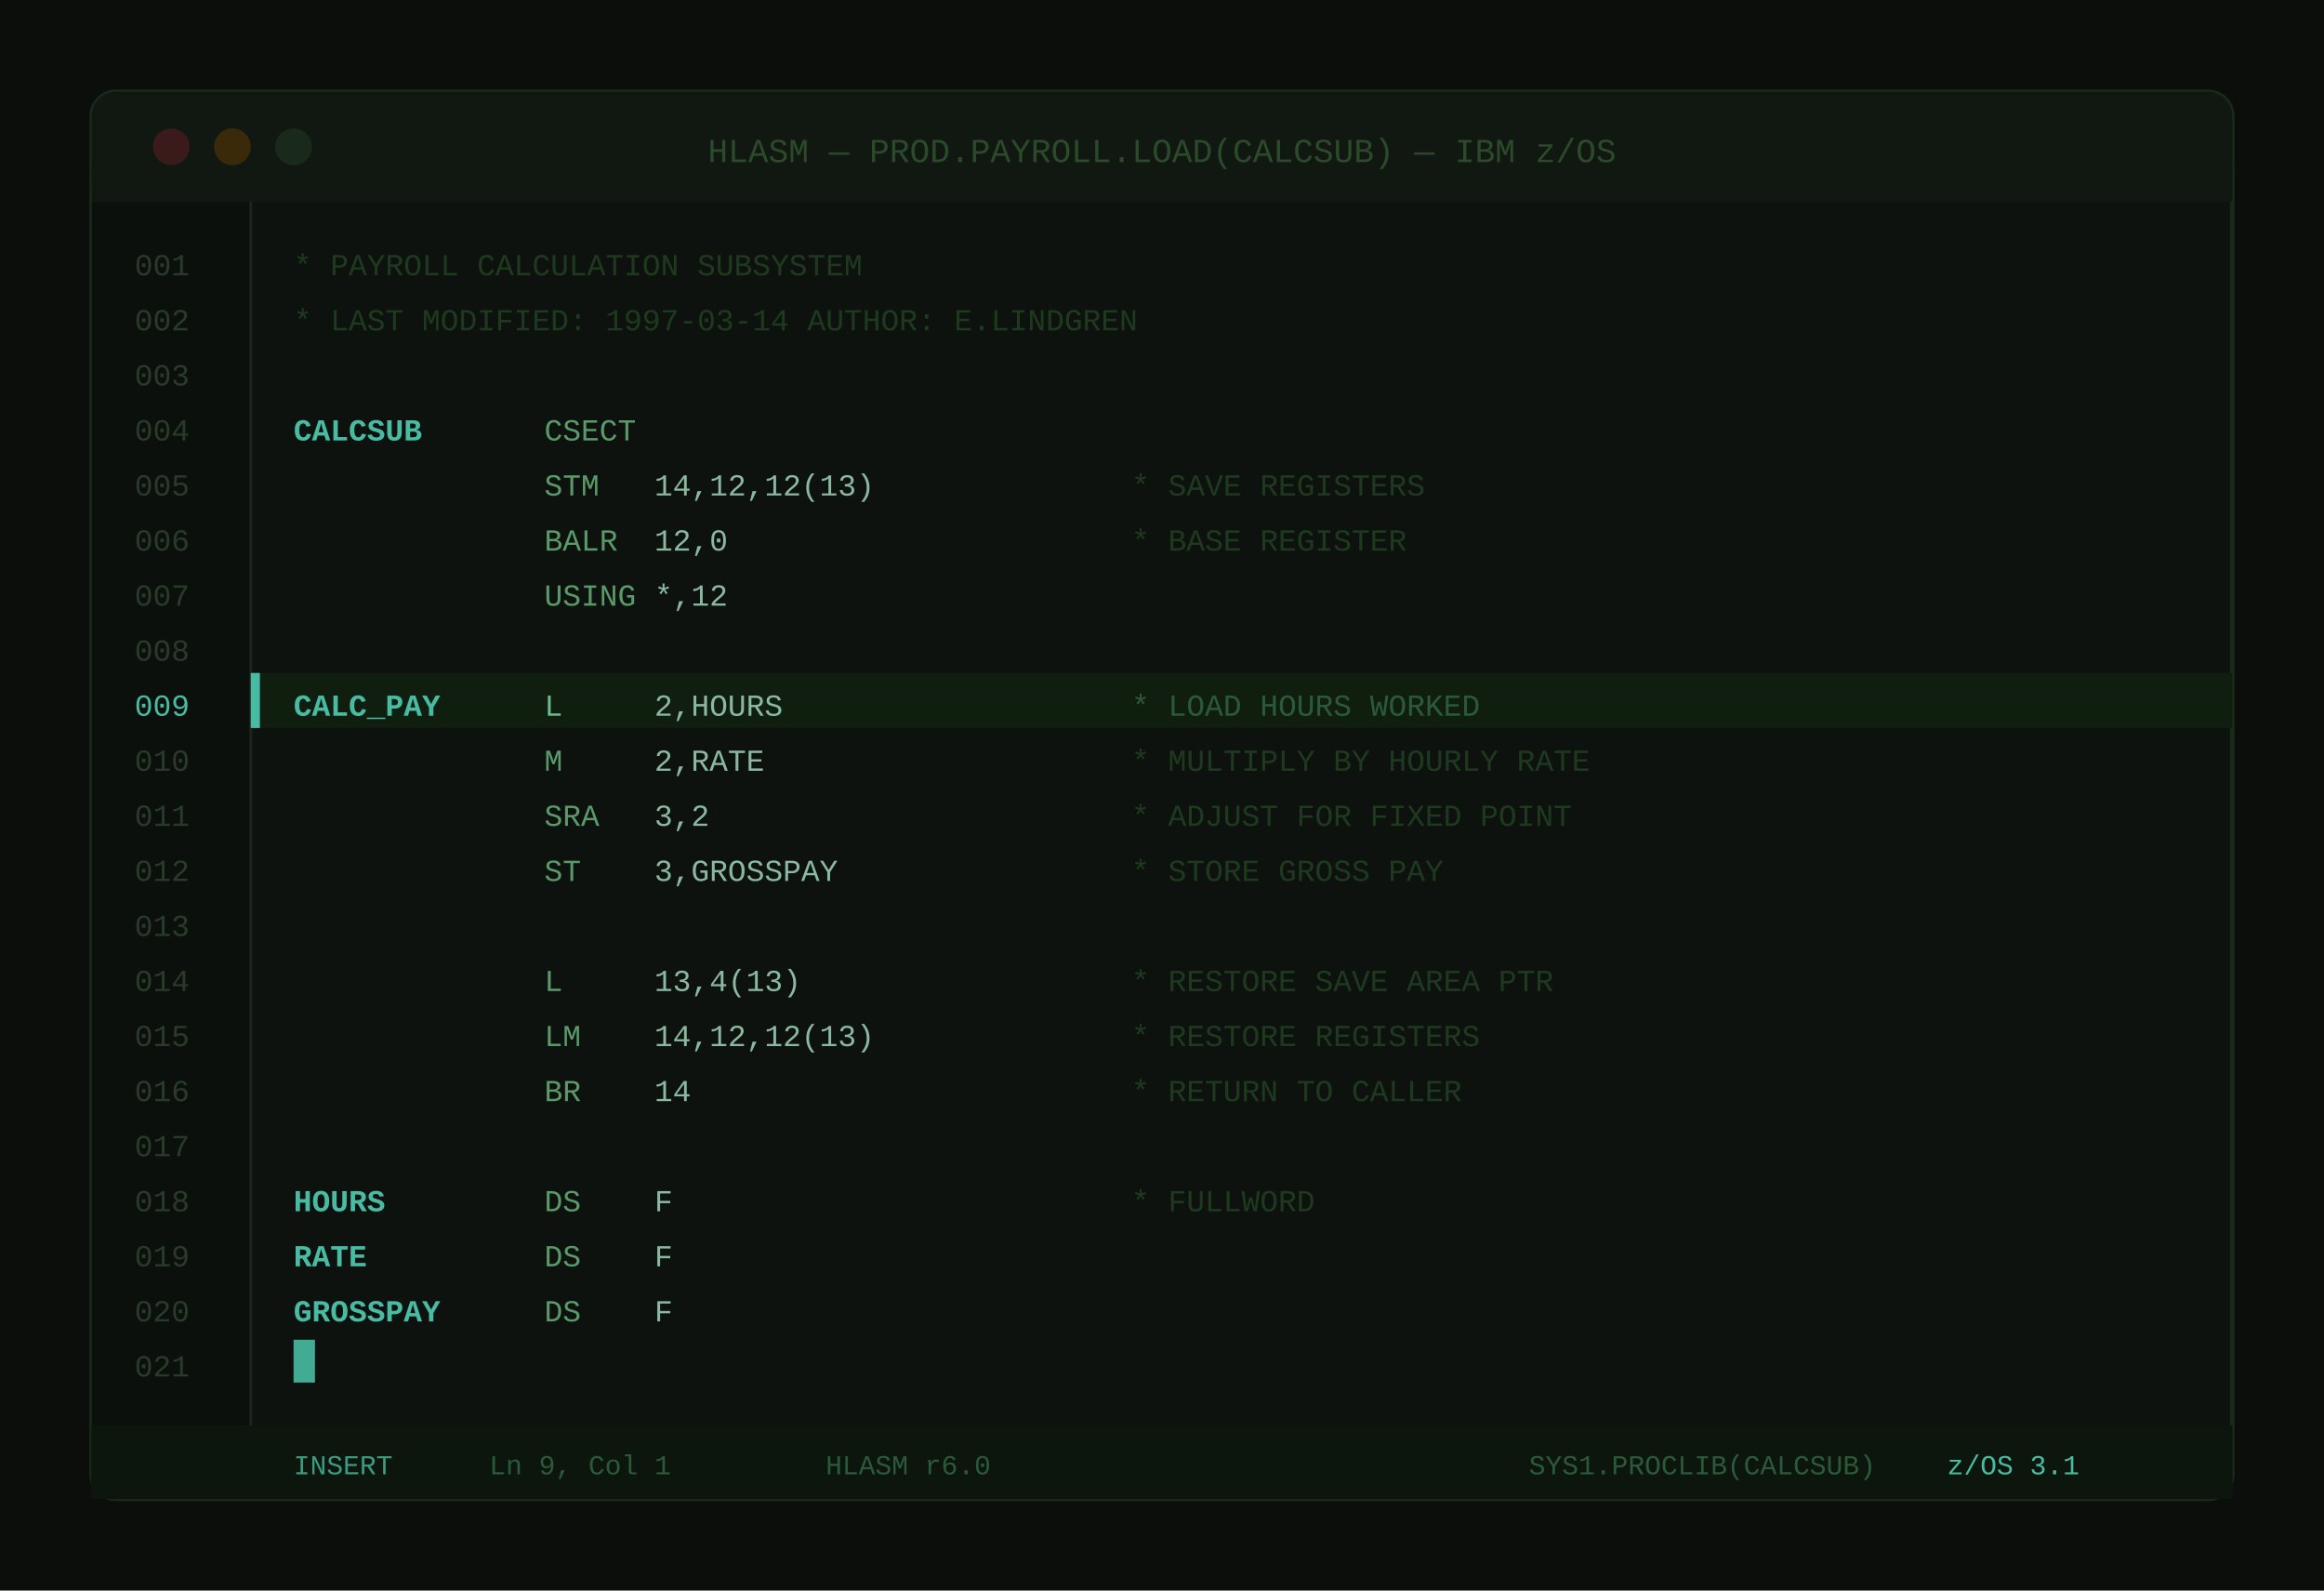
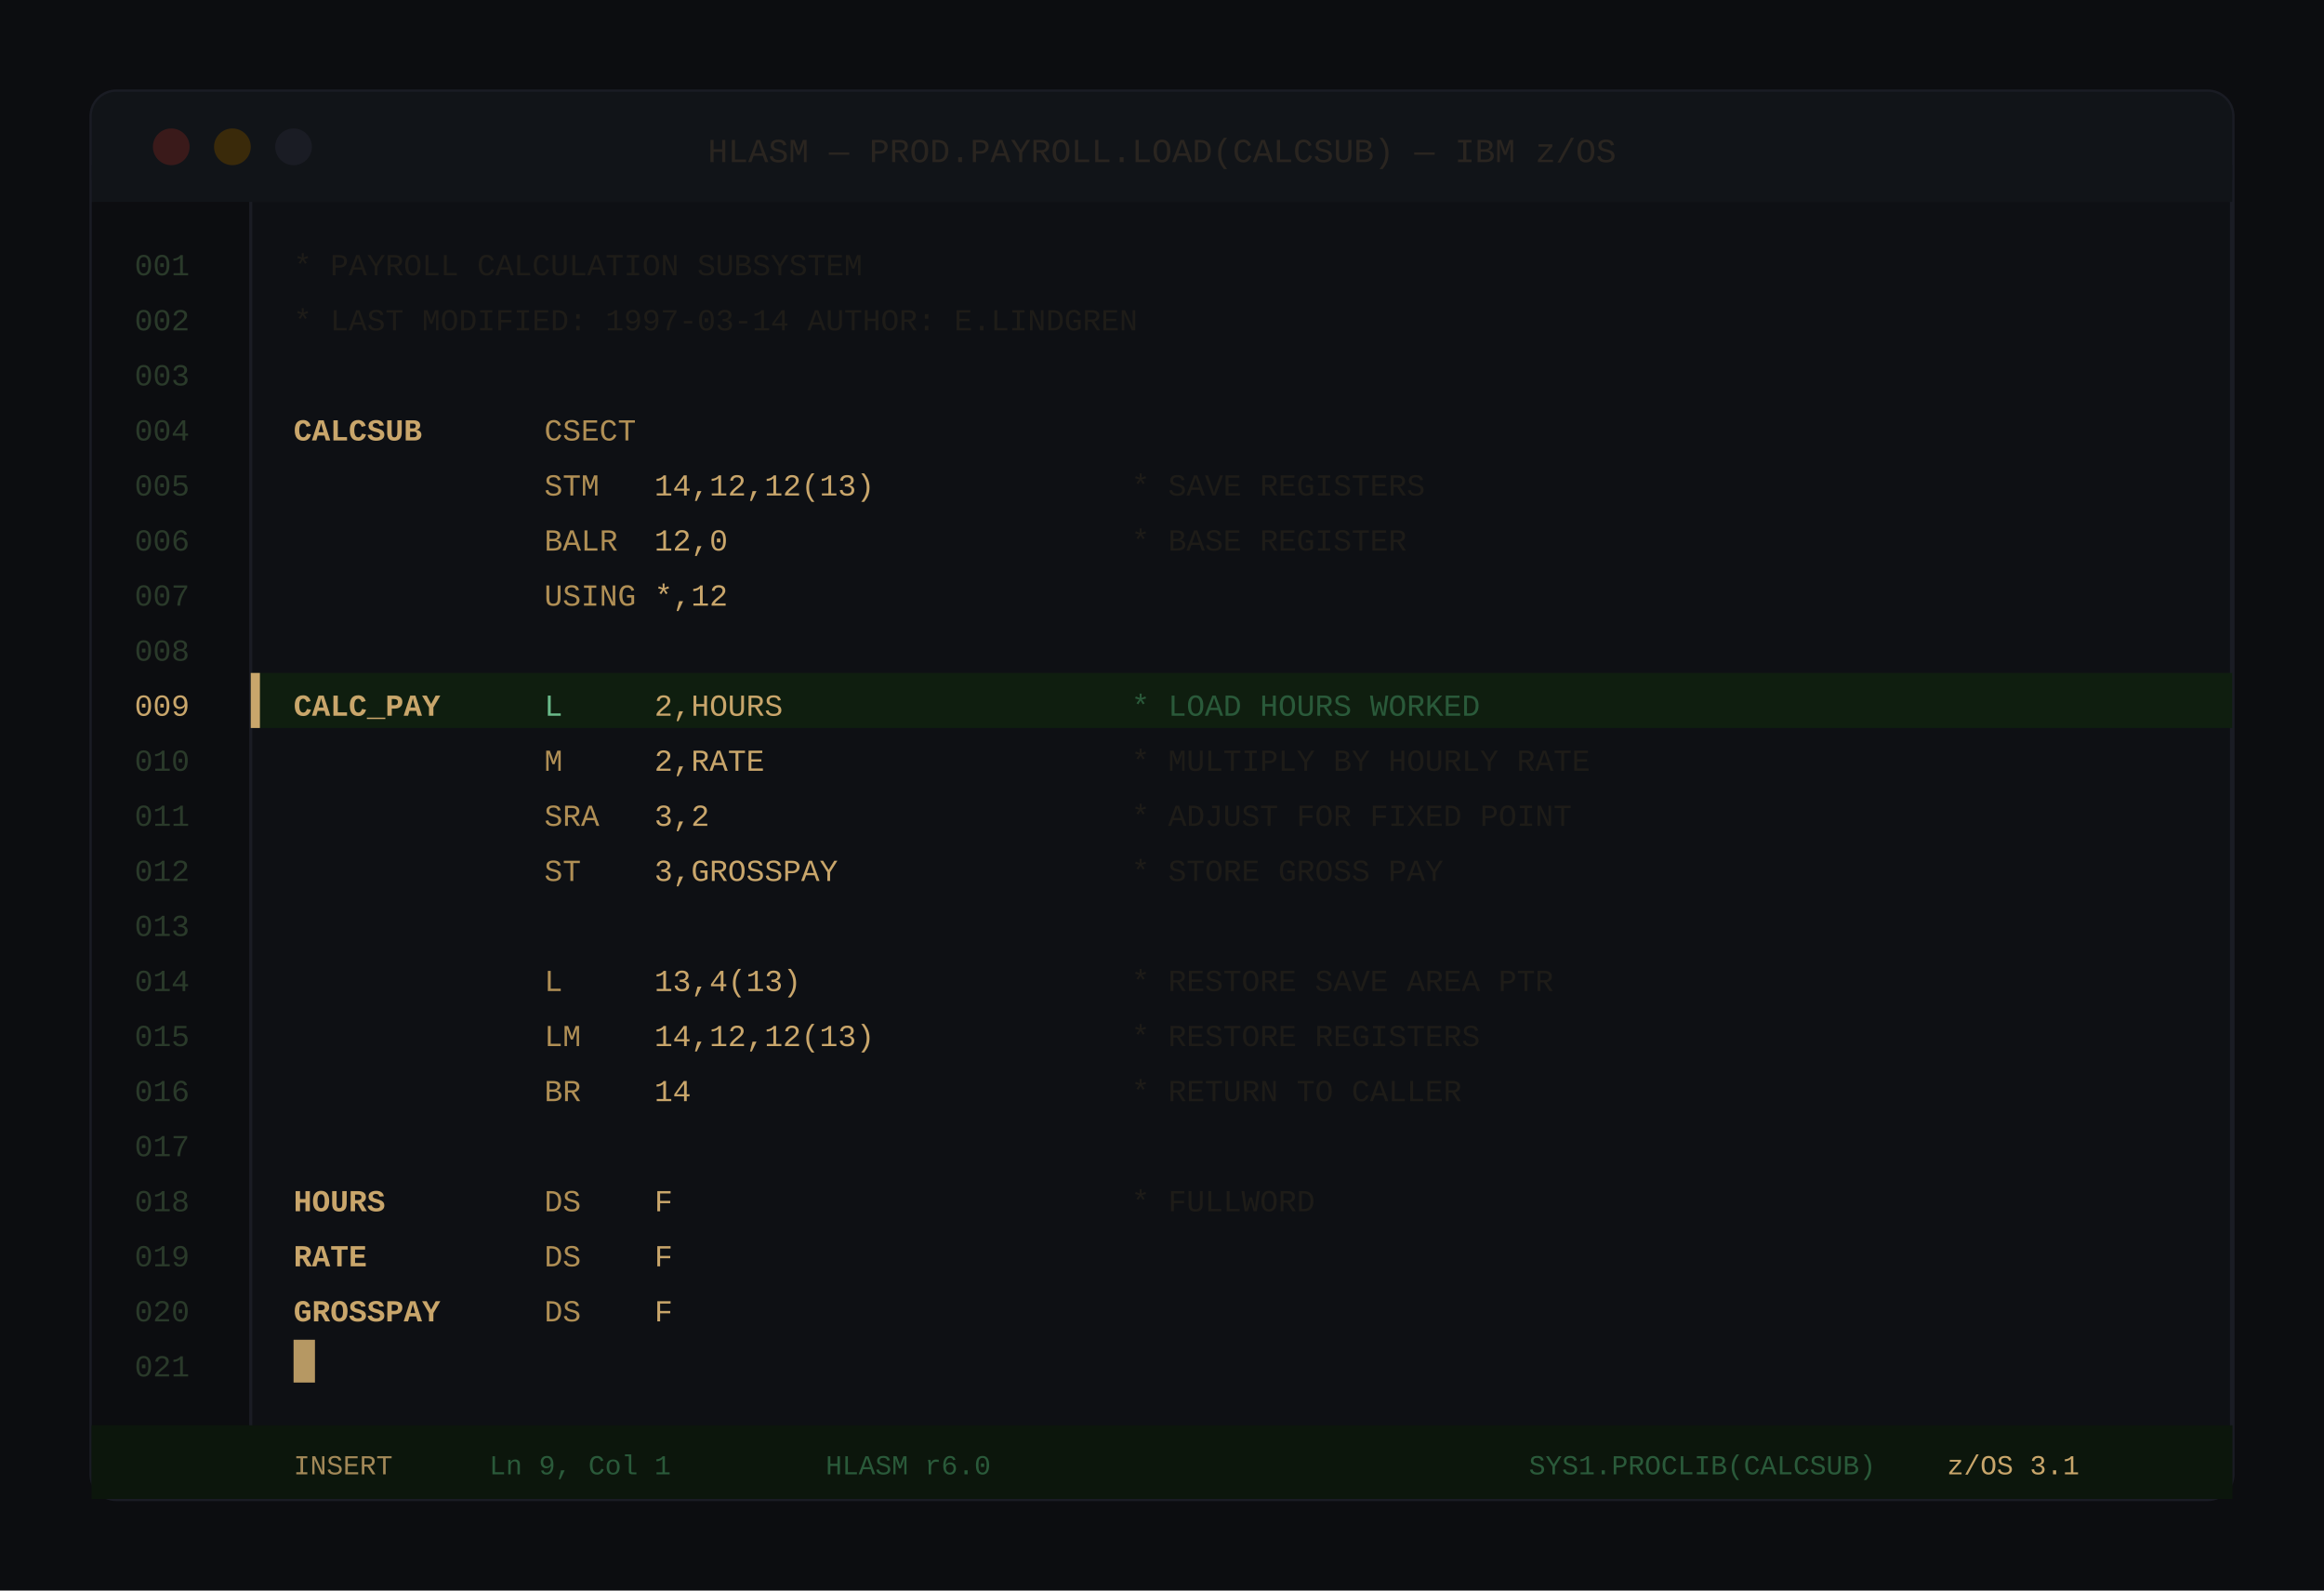
<svg xmlns="http://www.w3.org/2000/svg" viewBox="0 0 760 520" width="760" height="520">
-   <rect width="760" height="520" fill="#0c0e0c" />
-   <rect x="30" y="30" width="700" height="460" rx="8" fill="#0e120e" stroke="#1a2a1a" stroke-width="1.5" />
-   <rect x="30" y="30" width="700" height="36" rx="8" fill="#111811" />
-   <rect x="30" y="54" width="700" height="12" fill="#111811" />
+   <rect width="760" height="520" fill="#0c0d10" />
+   <rect x="30" y="30" width="700" height="460" rx="8" fill="#0e1014" stroke="#1a1c24" stroke-width="1.5" />
+   <rect x="30" y="30" width="700" height="36" rx="8" fill="#111418" />
+   <rect x="30" y="54" width="700" height="12" fill="#111418" />
  <circle cx="56" cy="48" r="6" fill="#3a1a1a" />
  <circle cx="76" cy="48" r="6" fill="#3a2a0a" />
-   <circle cx="96" cy="48" r="6" fill="#1a2a1a" />
-   <text x="380" y="53" font-family="'Courier New', monospace" font-size="11" fill="#2a4a2a" text-anchor="middle">HLASM — PROD.PAYROLL.LOAD(CALCSUB) — IBM z/OS</text>
-   <rect x="30" y="66" width="52" height="424" fill="#0c100c" />
-   <line x1="82" y1="66" x2="82" y2="490" stroke="#1a241a" stroke-width="1" />
+   <circle cx="96" cy="48" r="6" fill="#1a1c24" />
+   <text x="380" y="53" font-family="'Courier New', monospace" font-size="11" fill="#2a2520" text-anchor="middle">HLASM — PROD.PAYROLL.LOAD(CALCSUB) — IBM z/OS</text>
+   <rect x="30" y="66" width="52" height="424" fill="#0c0d10" />
+   <line x1="82" y1="66" x2="82" y2="490" stroke="#1a1c24" stroke-width="1" />
  <text x="44" y="90" font-family="'Courier New', monospace" font-size="10" fill="#2a3a2a">001</text>
-   <text x="96" y="90" font-family="'Courier New', monospace" font-size="10" fill="#1e3a1e">* PAYROLL CALCULATION SUBSYSTEM</text>
+   <text x="96" y="90" font-family="'Courier New', monospace" font-size="10" fill="#1e1c18">* PAYROLL CALCULATION SUBSYSTEM</text>
  <text x="44" y="108" font-family="'Courier New', monospace" font-size="10" fill="#2a3a2a">002</text>
-   <text x="96" y="108" font-family="'Courier New', monospace" font-size="10" fill="#1e3a1e">* LAST MODIFIED: 1997-03-14  AUTHOR: E.LINDGREN</text>
+   <text x="96" y="108" font-family="'Courier New', monospace" font-size="10" fill="#1e1c18">* LAST MODIFIED: 1997-03-14  AUTHOR: E.LINDGREN</text>
  <text x="44" y="126" font-family="'Courier New', monospace" font-size="10" fill="#2a3a2a">003</text>
  <text x="44" y="144" font-family="'Courier New', monospace" font-size="10" fill="#2a3a2a">004</text>
-   <text x="96" y="144" font-family="'Courier New', monospace" font-size="10" fill="#48bba2" font-weight="bold">CALCSUB  </text>
-   <text x="178" y="144" font-family="'Courier New', monospace" font-size="10" fill="#5a9a6a">CSECT</text>
+   <text x="96" y="144" font-family="'Courier New', monospace" font-size="10" fill="#c9a66b" font-weight="bold">CALCSUB  </text>
+   <text x="178" y="144" font-family="'Courier New', monospace" font-size="10" fill="#b08f55">CSECT</text>
  <text x="44" y="162" font-family="'Courier New', monospace" font-size="10" fill="#2a3a2a">005</text>
-   <text x="96" y="162" font-family="'Courier New', monospace" font-size="10" fill="#3a6a4a">         </text>
-   <text x="178" y="162" font-family="'Courier New', monospace" font-size="10" fill="#5a9a6a">STM</text>
-   <text x="214" y="162" font-family="'Courier New', monospace" font-size="10" fill="#8ab8a0">   14,12,12(13)</text>
-   <text x="370" y="162" font-family="'Courier New', monospace" font-size="10" fill="#1e3a1e">* SAVE REGISTERS</text>
+   <text x="96" y="162" font-family="'Courier New', monospace" font-size="10" fill="#6b5a3a">         </text>
+   <text x="178" y="162" font-family="'Courier New', monospace" font-size="10" fill="#b08f55">STM</text>
+   <text x="214" y="162" font-family="'Courier New', monospace" font-size="10" fill="#c9a66b">   14,12,12(13)</text>
+   <text x="370" y="162" font-family="'Courier New', monospace" font-size="10" fill="#1e1c18">* SAVE REGISTERS</text>
  <text x="44" y="180" font-family="'Courier New', monospace" font-size="10" fill="#2a3a2a">006</text>
-   <text x="178" y="180" font-family="'Courier New', monospace" font-size="10" fill="#5a9a6a">BALR</text>
-   <text x="214" y="180" font-family="'Courier New', monospace" font-size="10" fill="#8ab8a0">  12,0</text>
-   <text x="370" y="180" font-family="'Courier New', monospace" font-size="10" fill="#1e3a1e">* BASE REGISTER</text>
+   <text x="178" y="180" font-family="'Courier New', monospace" font-size="10" fill="#b08f55">BALR</text>
+   <text x="214" y="180" font-family="'Courier New', monospace" font-size="10" fill="#c9a66b">  12,0</text>
+   <text x="370" y="180" font-family="'Courier New', monospace" font-size="10" fill="#1e1c18">* BASE REGISTER</text>
  <text x="44" y="198" font-family="'Courier New', monospace" font-size="10" fill="#2a3a2a">007</text>
-   <text x="178" y="198" font-family="'Courier New', monospace" font-size="10" fill="#5a9a6a">USING</text>
-   <text x="214" y="198" font-family="'Courier New', monospace" font-size="10" fill="#8ab8a0"> *,12</text>
+   <text x="178" y="198" font-family="'Courier New', monospace" font-size="10" fill="#b08f55">USING</text>
+   <text x="214" y="198" font-family="'Courier New', monospace" font-size="10" fill="#c9a66b"> *,12</text>
  <text x="44" y="216" font-family="'Courier New', monospace" font-size="10" fill="#2a3a2a">008</text>
  <rect x="82" y="220" width="648" height="18" fill="#0f1e0f" rx="0" />
-   <rect x="82" y="220" width="3" height="18" fill="#48bba2" />
-   <text x="44" y="234" font-family="'Courier New', monospace" font-size="10" fill="#48bba2">009</text>
-   <text x="96" y="234" font-family="'Courier New', monospace" font-size="10" fill="#48bba2" font-weight="bold">CALC_PAY </text>
+   <rect x="82" y="220" width="3" height="18" fill="#c9a66b" />
+   <text x="44" y="234" font-family="'Courier New', monospace" font-size="10" fill="#c9a66b">009</text>
+   <text x="96" y="234" font-family="'Courier New', monospace" font-size="10" fill="#c9a66b" font-weight="bold">CALC_PAY </text>
  <text x="178" y="234" font-family="'Courier New', monospace" font-size="10" fill="#6aba8a">L</text>
-   <text x="214" y="234" font-family="'Courier New', monospace" font-size="10" fill="#8ab8a0">     2,HOURS</text>
+   <text x="214" y="234" font-family="'Courier New', monospace" font-size="10" fill="#c9a66b">     2,HOURS</text>
  <text x="370" y="234" font-family="'Courier New', monospace" font-size="10" fill="#2a5a3a">* LOAD HOURS WORKED</text>
  <text x="44" y="252" font-family="'Courier New', monospace" font-size="10" fill="#2a3a2a">010</text>
-   <text x="178" y="252" font-family="'Courier New', monospace" font-size="10" fill="#5a9a6a">M</text>
-   <text x="214" y="252" font-family="'Courier New', monospace" font-size="10" fill="#8ab8a0">     2,RATE</text>
-   <text x="370" y="252" font-family="'Courier New', monospace" font-size="10" fill="#1e3a1e">* MULTIPLY BY HOURLY RATE</text>
+   <text x="178" y="252" font-family="'Courier New', monospace" font-size="10" fill="#b08f55">M</text>
+   <text x="214" y="252" font-family="'Courier New', monospace" font-size="10" fill="#c9a66b">     2,RATE</text>
+   <text x="370" y="252" font-family="'Courier New', monospace" font-size="10" fill="#1e1c18">* MULTIPLY BY HOURLY RATE</text>
  <text x="44" y="270" font-family="'Courier New', monospace" font-size="10" fill="#2a3a2a">011</text>
-   <text x="178" y="270" font-family="'Courier New', monospace" font-size="10" fill="#5a9a6a">SRA</text>
-   <text x="214" y="270" font-family="'Courier New', monospace" font-size="10" fill="#8ab8a0">   3,2</text>
-   <text x="370" y="270" font-family="'Courier New', monospace" font-size="10" fill="#1e3a1e">* ADJUST FOR FIXED POINT</text>
+   <text x="178" y="270" font-family="'Courier New', monospace" font-size="10" fill="#b08f55">SRA</text>
+   <text x="214" y="270" font-family="'Courier New', monospace" font-size="10" fill="#c9a66b">   3,2</text>
+   <text x="370" y="270" font-family="'Courier New', monospace" font-size="10" fill="#1e1c18">* ADJUST FOR FIXED POINT</text>
  <text x="44" y="288" font-family="'Courier New', monospace" font-size="10" fill="#2a3a2a">012</text>
-   <text x="178" y="288" font-family="'Courier New', monospace" font-size="10" fill="#5a9a6a">ST</text>
-   <text x="214" y="288" font-family="'Courier New', monospace" font-size="10" fill="#8ab8a0">    3,GROSSPAY</text>
-   <text x="370" y="288" font-family="'Courier New', monospace" font-size="10" fill="#1e3a1e">* STORE GROSS PAY</text>
+   <text x="178" y="288" font-family="'Courier New', monospace" font-size="10" fill="#b08f55">ST</text>
+   <text x="214" y="288" font-family="'Courier New', monospace" font-size="10" fill="#c9a66b">    3,GROSSPAY</text>
+   <text x="370" y="288" font-family="'Courier New', monospace" font-size="10" fill="#1e1c18">* STORE GROSS PAY</text>
  <text x="44" y="306" font-family="'Courier New', monospace" font-size="10" fill="#2a3a2a">013</text>
  <text x="44" y="324" font-family="'Courier New', monospace" font-size="10" fill="#2a3a2a">014</text>
-   <text x="178" y="324" font-family="'Courier New', monospace" font-size="10" fill="#5a9a6a">L</text>
-   <text x="214" y="324" font-family="'Courier New', monospace" font-size="10" fill="#8ab8a0">     13,4(13)</text>
-   <text x="370" y="324" font-family="'Courier New', monospace" font-size="10" fill="#1e3a1e">* RESTORE SAVE AREA PTR</text>
+   <text x="178" y="324" font-family="'Courier New', monospace" font-size="10" fill="#b08f55">L</text>
+   <text x="214" y="324" font-family="'Courier New', monospace" font-size="10" fill="#c9a66b">     13,4(13)</text>
+   <text x="370" y="324" font-family="'Courier New', monospace" font-size="10" fill="#1e1c18">* RESTORE SAVE AREA PTR</text>
  <text x="44" y="342" font-family="'Courier New', monospace" font-size="10" fill="#2a3a2a">015</text>
-   <text x="178" y="342" font-family="'Courier New', monospace" font-size="10" fill="#5a9a6a">LM</text>
-   <text x="214" y="342" font-family="'Courier New', monospace" font-size="10" fill="#8ab8a0">    14,12,12(13)</text>
-   <text x="370" y="342" font-family="'Courier New', monospace" font-size="10" fill="#1e3a1e">* RESTORE REGISTERS</text>
+   <text x="178" y="342" font-family="'Courier New', monospace" font-size="10" fill="#b08f55">LM</text>
+   <text x="214" y="342" font-family="'Courier New', monospace" font-size="10" fill="#c9a66b">    14,12,12(13)</text>
+   <text x="370" y="342" font-family="'Courier New', monospace" font-size="10" fill="#1e1c18">* RESTORE REGISTERS</text>
  <text x="44" y="360" font-family="'Courier New', monospace" font-size="10" fill="#2a3a2a">016</text>
-   <text x="178" y="360" font-family="'Courier New', monospace" font-size="10" fill="#5a9a6a">BR</text>
-   <text x="214" y="360" font-family="'Courier New', monospace" font-size="10" fill="#8ab8a0">    14</text>
-   <text x="370" y="360" font-family="'Courier New', monospace" font-size="10" fill="#1e3a1e">* RETURN TO CALLER</text>
+   <text x="178" y="360" font-family="'Courier New', monospace" font-size="10" fill="#b08f55">BR</text>
+   <text x="214" y="360" font-family="'Courier New', monospace" font-size="10" fill="#c9a66b">    14</text>
+   <text x="370" y="360" font-family="'Courier New', monospace" font-size="10" fill="#1e1c18">* RETURN TO CALLER</text>
  <text x="44" y="378" font-family="'Courier New', monospace" font-size="10" fill="#2a3a2a">017</text>
  <text x="44" y="396" font-family="'Courier New', monospace" font-size="10" fill="#2a3a2a">018</text>
-   <text x="96" y="396" font-family="'Courier New', monospace" font-size="10" fill="#48bba2" font-weight="bold">HOURS    </text>
-   <text x="178" y="396" font-family="'Courier New', monospace" font-size="10" fill="#5a9a6a">DS</text>
-   <text x="214" y="396" font-family="'Courier New', monospace" font-size="10" fill="#8ab8a0">    F</text>
-   <text x="370" y="396" font-family="'Courier New', monospace" font-size="10" fill="#1e3a1e">* FULLWORD</text>
+   <text x="96" y="396" font-family="'Courier New', monospace" font-size="10" fill="#c9a66b" font-weight="bold">HOURS    </text>
+   <text x="178" y="396" font-family="'Courier New', monospace" font-size="10" fill="#b08f55">DS</text>
+   <text x="214" y="396" font-family="'Courier New', monospace" font-size="10" fill="#c9a66b">    F</text>
+   <text x="370" y="396" font-family="'Courier New', monospace" font-size="10" fill="#1e1c18">* FULLWORD</text>
  <text x="44" y="414" font-family="'Courier New', monospace" font-size="10" fill="#2a3a2a">019</text>
-   <text x="96" y="414" font-family="'Courier New', monospace" font-size="10" fill="#48bba2" font-weight="bold">RATE     </text>
-   <text x="178" y="414" font-family="'Courier New', monospace" font-size="10" fill="#5a9a6a">DS</text>
-   <text x="214" y="414" font-family="'Courier New', monospace" font-size="10" fill="#8ab8a0">    F</text>
+   <text x="96" y="414" font-family="'Courier New', monospace" font-size="10" fill="#c9a66b" font-weight="bold">RATE     </text>
+   <text x="178" y="414" font-family="'Courier New', monospace" font-size="10" fill="#b08f55">DS</text>
+   <text x="214" y="414" font-family="'Courier New', monospace" font-size="10" fill="#c9a66b">    F</text>
  <text x="44" y="432" font-family="'Courier New', monospace" font-size="10" fill="#2a3a2a">020</text>
-   <text x="96" y="432" font-family="'Courier New', monospace" font-size="10" fill="#48bba2" font-weight="bold">GROSSPAY </text>
-   <text x="178" y="432" font-family="'Courier New', monospace" font-size="10" fill="#5a9a6a">DS</text>
-   <text x="214" y="432" font-family="'Courier New', monospace" font-size="10" fill="#8ab8a0">    F</text>
+   <text x="96" y="432" font-family="'Courier New', monospace" font-size="10" fill="#c9a66b" font-weight="bold">GROSSPAY </text>
+   <text x="178" y="432" font-family="'Courier New', monospace" font-size="10" fill="#b08f55">DS</text>
+   <text x="214" y="432" font-family="'Courier New', monospace" font-size="10" fill="#c9a66b">    F</text>
  <text x="44" y="450" font-family="'Courier New', monospace" font-size="10" fill="#2a3a2a">021</text>
-   <rect x="96" y="438" width="7" height="14" fill="#48bba2" opacity="0.9">
+   <rect x="96" y="438" width="7" height="14" fill="#c9a66b" opacity="0.9">
    <animate attributeName="opacity" values="0.9;0;0.9" dur="1.2s" repeatCount="indefinite" />
  </rect>
  <rect x="30" y="466" width="700" height="24" rx="0" fill="#0a120a" />
  <rect x="30" y="466" width="700" height="24" fill="#0c160c" />
-   <text x="96" y="482" font-family="'Courier New', monospace" font-size="9" fill="#48bba2" opacity="0.8">INSERT</text>
+   <text x="96" y="482" font-family="'Courier New', monospace" font-size="9" fill="#c9a66b" opacity="0.8">INSERT</text>
  <text x="160" y="482" font-family="'Courier New', monospace" font-size="9" fill="#2a5a3a">Ln 9, Col 1</text>
  <text x="270" y="482" font-family="'Courier New', monospace" font-size="9" fill="#2a5a3a">HLASM r6.0</text>
  <text x="500" y="482" font-family="'Courier New', monospace" font-size="9" fill="#2a5a3a">SYS1.PROCLIB(CALCSUB)</text>
-   <text x="680" y="482" font-family="'Courier New', monospace" font-size="9" fill="#48bba2" text-anchor="end">z/OS 3.1</text>
+   <text x="680" y="482" font-family="'Courier New', monospace" font-size="9" fill="#c9a66b" text-anchor="end">z/OS 3.1</text>
</svg>
